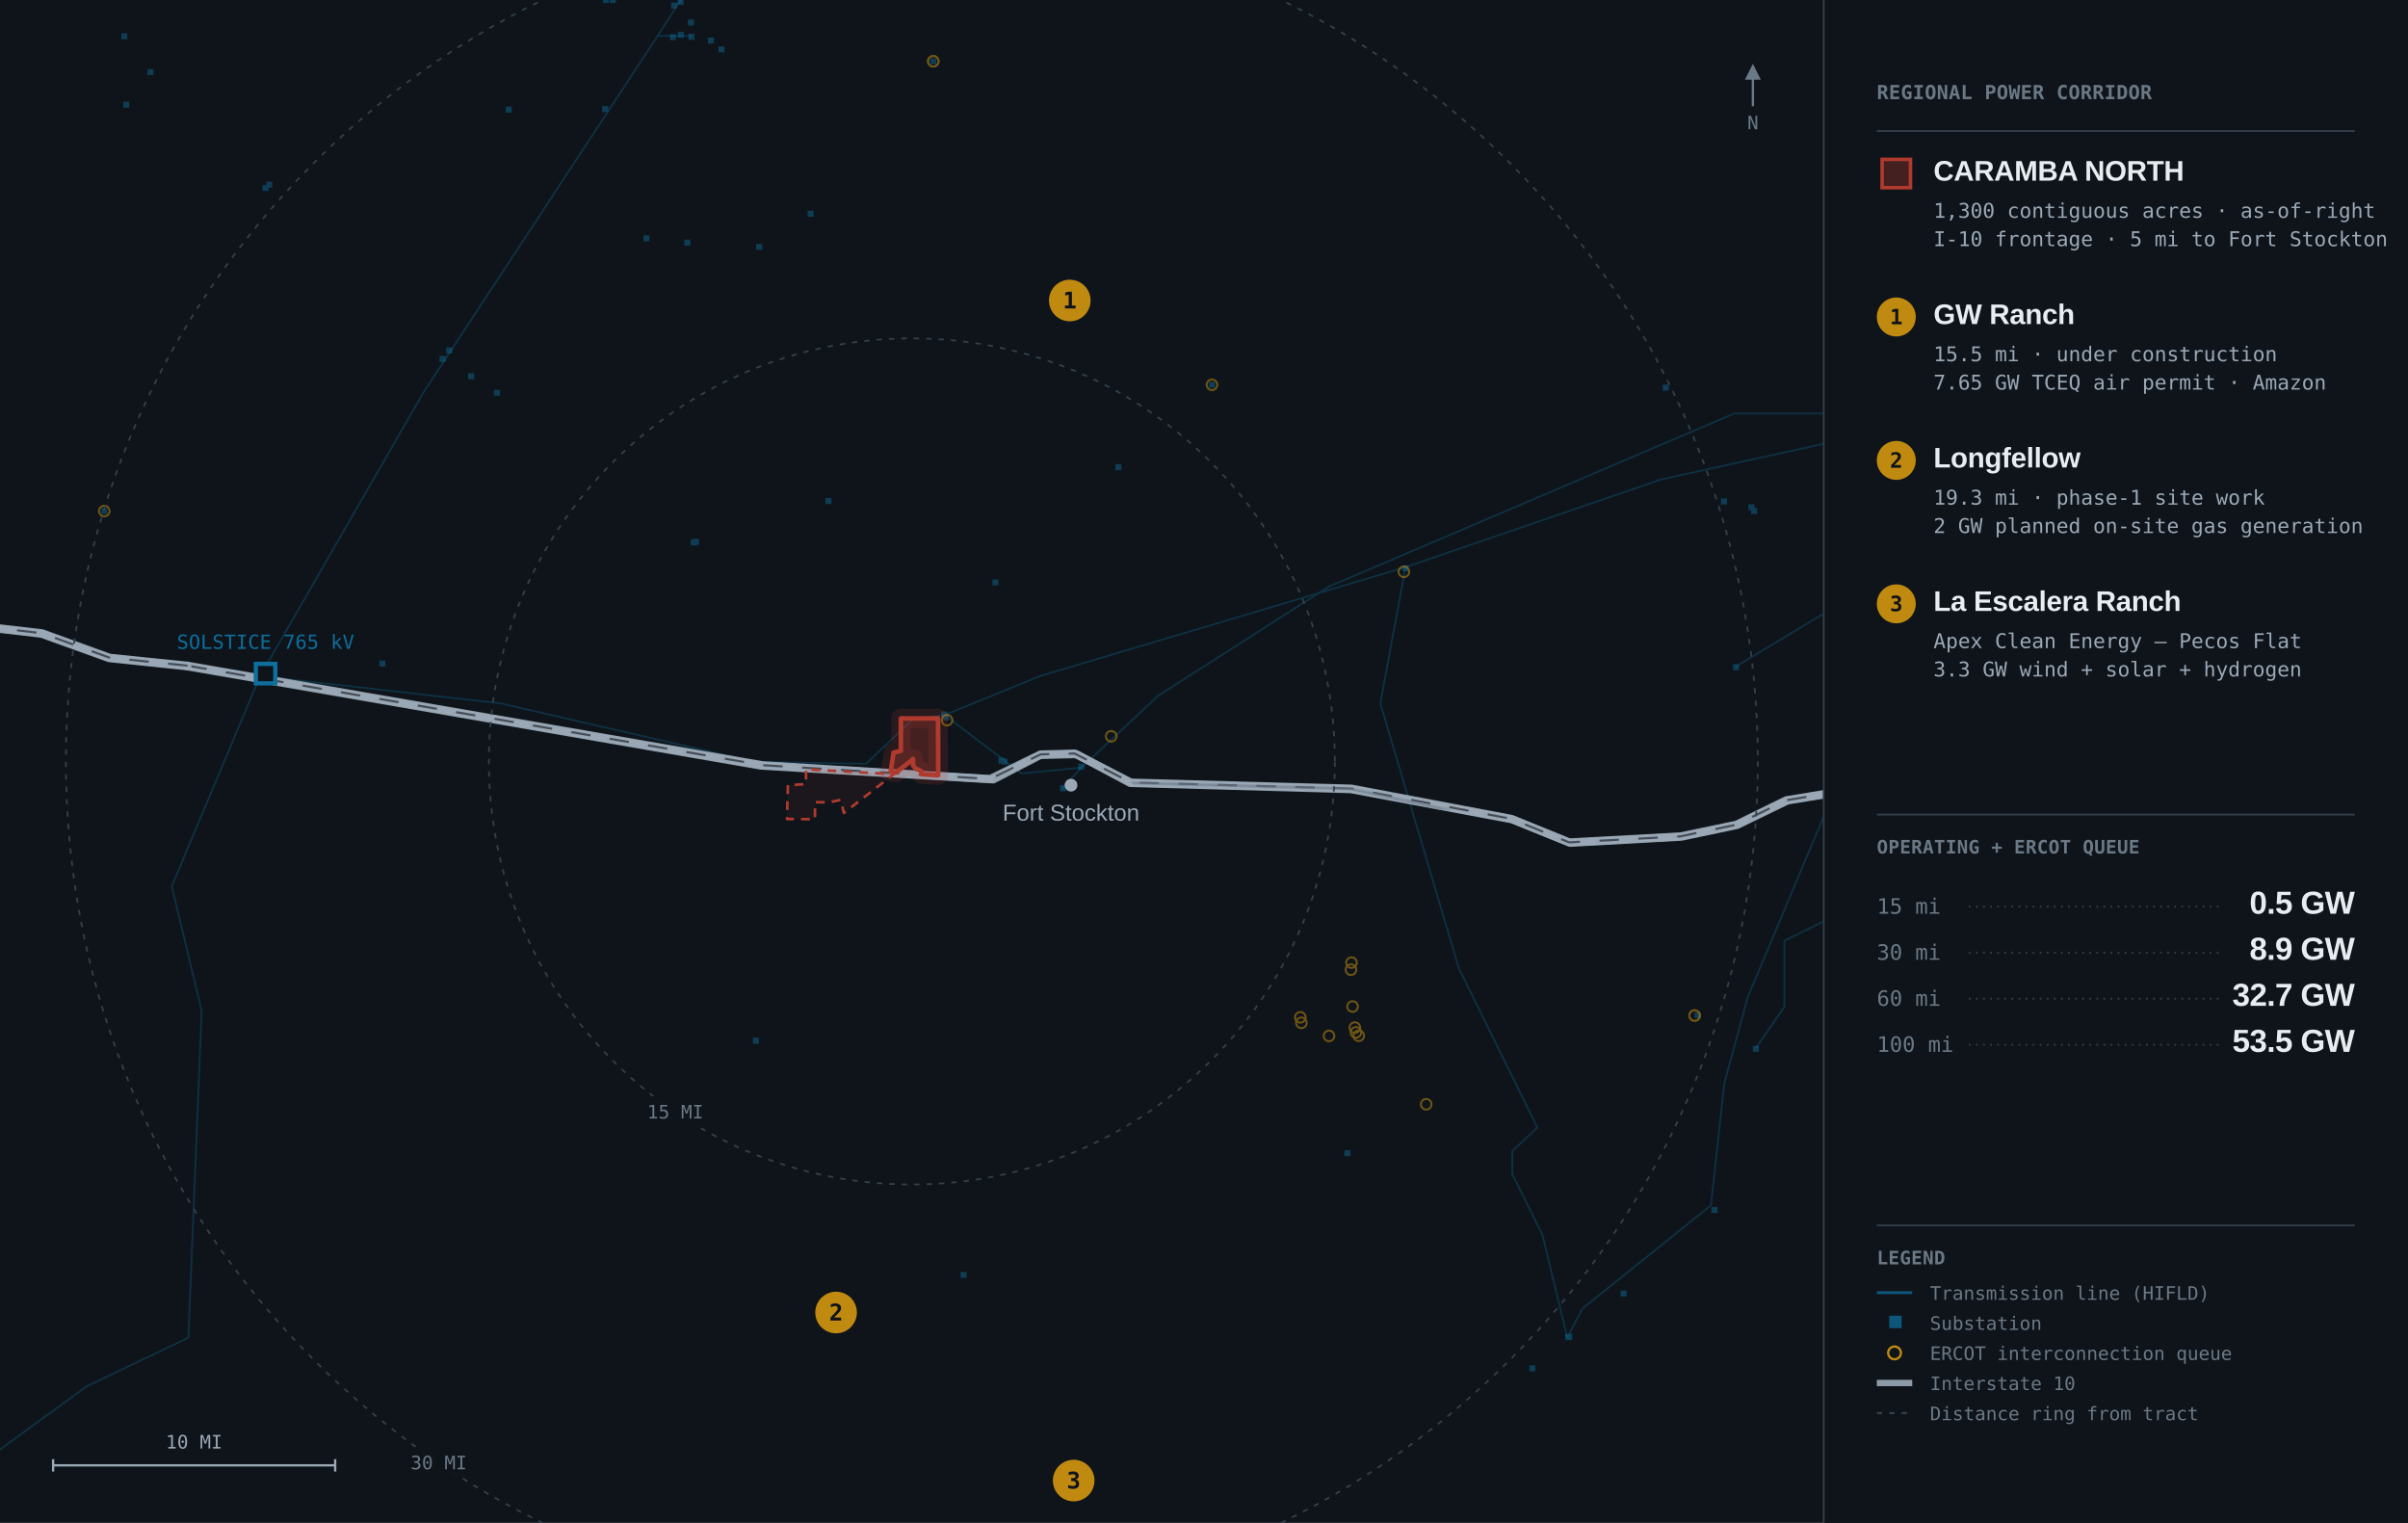
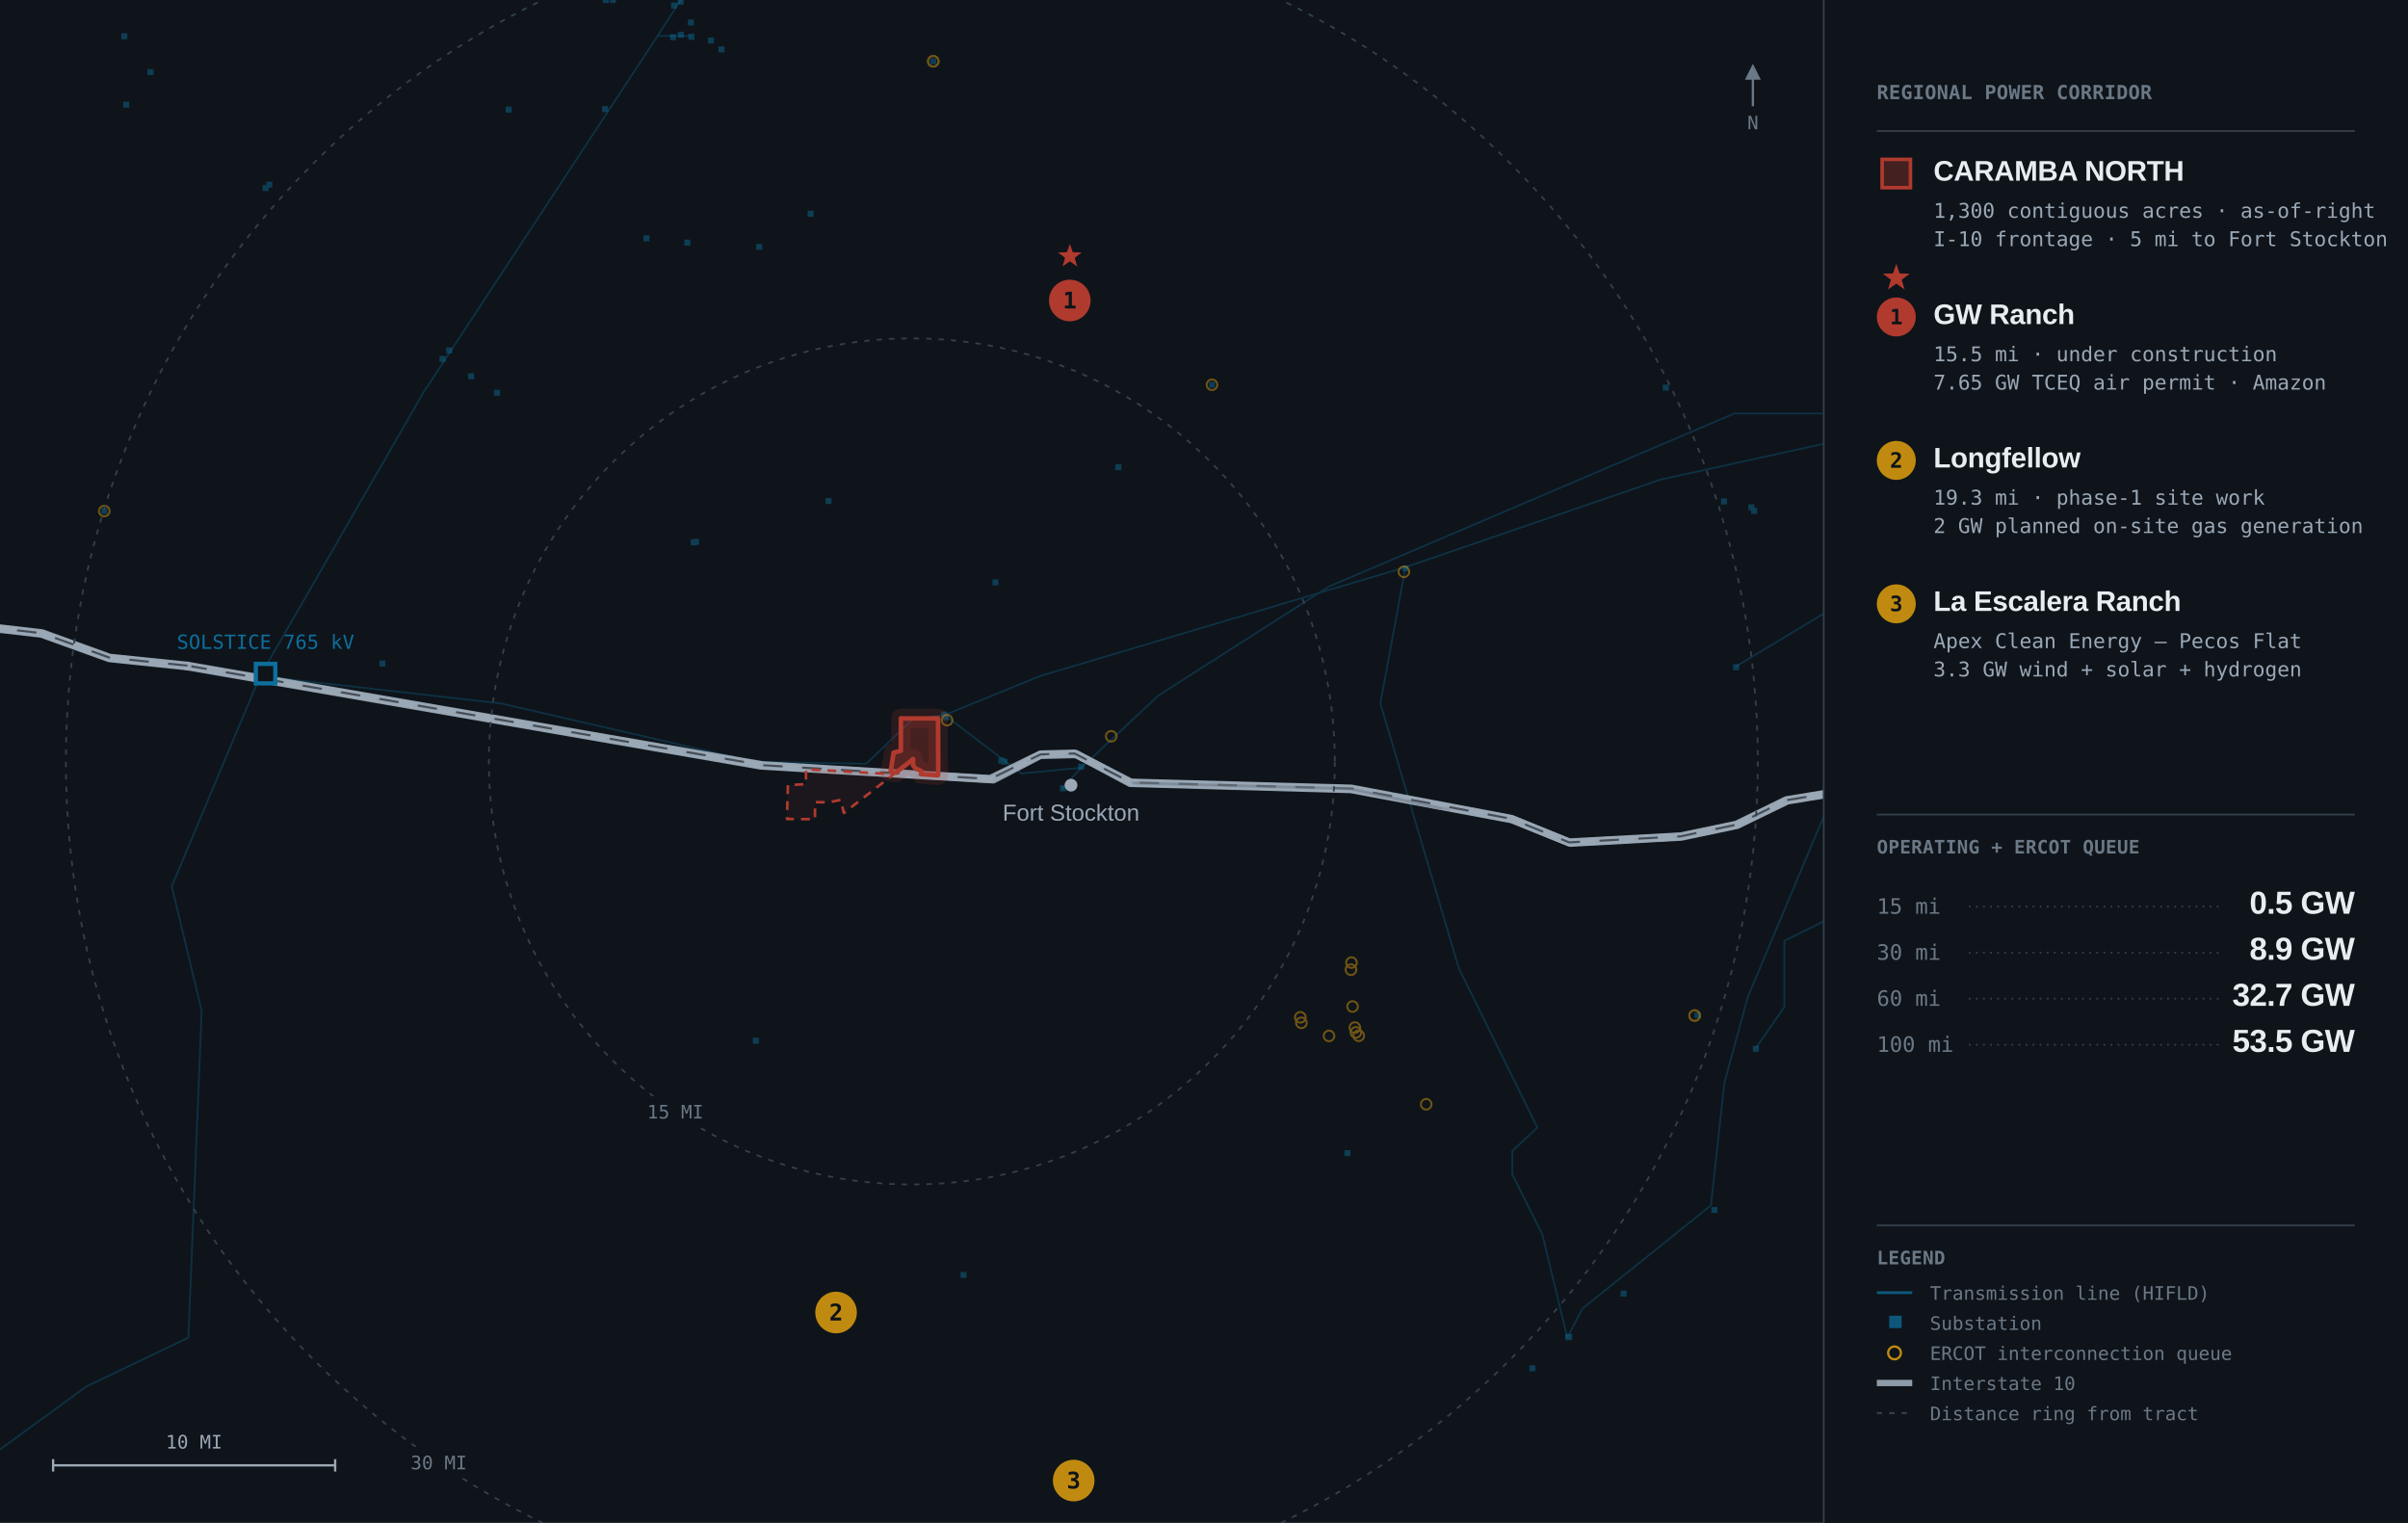
<svg xmlns="http://www.w3.org/2000/svg" viewBox="0 0 1360 860" width="1360" height="860">
  <rect width="1360" height="860" fill="#0E141A" />
  <defs>
    <clipPath id="mapclip_1360x860_54_d_3">
      <rect x="0" y="0" width="1030" height="860" />
    </clipPath>
  </defs>
  <g clip-path="url(#mapclip_1360x860_54_d_3)">
    <g stroke="#333F4B" stroke-width="1" fill="none">
      <path d="M1065.3,229.1 L1065.3,229.1 Z" />
      <path d="M1110.6,764.2 L1110.6,764.2 Z" />
    </g>
    <g stroke="#0E6E9C" stroke-width="1" fill="none" opacity="0.32">
      <path d="M1136.0,-599.5 L1143.6,-567.6 L1137.9,-551.1 L1135.1,-485.2 L1124.7,-211.6 L1128.5,-197.3" />
      <path d="M1116.2,-128.1 L1180.3,-143.4 L1455.7,-164.3 L1542.4,-158.8 L1615.0,-248.9" />
      <path d="M1128.5,-197.3 L1145.5,-135.8 L1116.2,-128.1" />
      <path d="M1128.5,-197.3 L1001.2,-161.0" />
      <path d="M28.1,-116.0 L21.5,-147.8" />
      <path d="M1100.2,48.9 L1170.9,76.3" />
      <path d="M1170.9,76.3 L1172.8,80.7" />
      <path d="M2242.0,644.5 L2219.4,602.7 L2167.6,562.0 L2144.0,519.2 L2111.0,442.3 L2085.5,343.4 L2059.1,282.9 L2059.1,260.9 L2011.0,224.7 L2011.0,204.9 L1942.2,124.7 L1584.8,134.6 L1564.1,115.9 L1524.5,121.4 L1374.6,170.8 L1258.6,164.2 L1223.7,154.4" />
      <path d="M1057.8,247.8 L1062.5,246.7 L1062.5,233.5" />
      <path d="M390.2,20.3 L371.4,20.3" />
      <path d="M991.8,591.7 L1007.8,568.6 L1007.8,531.3 L1058.7,506.0 L1083.2,507.1" />
      <path d="M1089.8,230.2 L1084.2,237.9 L1071.0,329.1 L1073.8,373.0 L1035.1,448.9" />
      <path d="M1089.8,230.2 L1138.9,112.6 L1139.8,80.7" />
      <path d="M793.8,320.3 L587.3,381.8 L533.5,403.8" />
      <path d="M885.2,755.4 L871.1,697.2 L854.1,663.1 L854.1,650.0 L868.3,636.8 L823.9,546.7 L779.6,397.2 L793.8,320.3" />
      <path d="M1209.6,45.6 L1192.6,46.7 L1170.9,76.3" />
      <path d="M146.9,381.8 L239.3,221.4 L371.4,20.3" />
      <path d="M1223.7,154.4 L1256.7,159.8 L1297.3,148.9 L1305.8,129.1 L1323.7,129.1 L1325.6,64.2 L1312.4,57.7 L1295.4,-2.8 L1251.1,-38.0 L1217.1,-152.2 L1201.1,-165.4 L1204.9,-222.6 L1176.6,-328.1 L1185.1,-387.4 L1192.6,-392.9 L1165.3,-488.5 L1148.3,-486.3 L1132.3,-546.7 L1137.9,-550.0 L1138.9,-577.5 L1126.6,-592.9" />
      <path d="M146.9,381.8 L97.0,500.5 L113.9,570.8 L106.4,755.4 L48.9,782.9 L-56.7,859.8 L-155.7,870.8 L-218.9,898.3 L-265.1,904.9 L-320.7,957.6 L-430.1,1012.6 L-460.3,1075.2" />
      <path d="M1057.8,244.5 L938.0,270.8 L793.8,320.3" />
      <path d="M885.2,755.4 L893.7,739.0 L966.3,680.7 L973.9,611.5 L987.1,563.1 L1035.1,448.9" />
      <path d="M1307.6,332.4 L1250.1,179.6 L1223.7,154.4" />
      <path d="M533.5,403.8 L576.9,436.8 L610.8,433.5" />
      <path d="M148.8,380.7 L146.9,381.8" />
      <path d="M1057.8,244.5 L1037.0,342.3" />
      <path d="M1089.8,230.2 L1100.2,48.9" />
      <path d="M1037.0,342.3 L980.5,376.3" />
      <path d="M371.4,20.3 L466.6,-128.1 L510.0,-236.8 L542.0,-246.7 L522.2,-310.5 L526.0,-318.2" />
      <path d="M1035.1,448.9 L1055.9,451.1 L1073.8,464.2 L1083.2,507.1" />
      <path d="M600.5,444.5 L610.8,433.5" />
      <path d="M1155.8,196.1 L1153.0,192.8" />
      <path d="M1089.8,230.2 L1223.7,154.4" />
      <path d="M1223.7,154.4 L1140.7,118.1 L1143.6,-38.0 L1157.7,-67.6 L1139.8,-127.0 L1116.2,-128.1" />
      <path d="M2807.8,271.9 L2794.6,286.2 L2670.1,286.2 L2670.1,269.7 L2558.8,271.9 L2558.8,288.4 L2515.5,291.7 L2433.4,276.3 L2217.5,302.7 L2175.1,356.6 L1815.9,358.7 L1798.9,341.2 L1642.4,340.1 L1620.7,330.2 L1554.7,320.3 L1544.3,311.5 L1500.9,310.4 L1478.3,321.4 L1473.6,337.9 L1457.6,336.8 L1451.9,329.1 L1396.3,337.9 L1310.5,332.4 L1306.7,348.9 L1202.0,362.0 L1184.1,352.2 L1161.5,350.0" />
      <path d="M1038.0,342.3 L1040.8,345.6" />
      <path d="M146.9,381.8 L282.7,397.2 L426.0,430.2 L489.2,431.3 L515.6,406.0 L533.5,403.8" />
      <path d="M1089.8,230.2 L1126.6,288.4 L1178.5,346.7" />
      <path d="M1062.5,233.5 L1038.0,342.3" />
      <path d="M1311.4,211.5 L1311.4,167.5 L1257.7,164.2 L1223.7,154.4" />
      <path d="M1159.6,330.2 L1161.5,350.0" />
      <path d="M1089.8,230.2 L1079.5,240.1 L1057.8,244.5" />
      <path d="M1100.2,48.9 L1103.0,-8.3 L1122.8,-92.9 L1116.2,-128.1" />
      <path d="M1116.2,-128.1 L1139.8,-127.0 L1157.7,-67.6 L1143.6,-38.0 L1145.5,96.1 L1140.7,118.1 L1223.7,154.4" />
      <path d="M1178.5,346.7 L1219.9,378.5 L1224.7,389.5 L1244.5,398.3" />
      <path d="M1089.8,230.2 L1153.0,192.8" />
      <path d="M1062.5,233.5 L979.5,233.5 L750.4,331.3 L654.2,392.8 L610.8,433.5" />
      <path d="M1089.8,230.2 L1062.5,233.5" />
      <path d="M1083.2,507.1 L1088.9,523.6" />
      <path d="M600.5,445.6 L600.5,444.5" />
      <path d="M1153.0,192.8 L1223.7,154.4" />
      <path d="M1116.2,-128.1 L1136.0,-53.3 L1139.8,80.7" />
      <path d="M1161.5,350.0 L1159.6,326.9 L1140.7,304.9 L1151.1,252.2 L1136.0,244.5 L1147.3,220.3 L1171.9,191.7 L1200.1,165.3 L1223.7,154.4" />
    </g>
    <g fill="#0E6E9C" opacity="0.45">
      <rect x="340.1" y="59.9" width="3.4" height="3.4" />
      <rect x="382.7" y="-0.7" width="3.4" height="3.4" />
      <rect x="388.8" y="19.1" width="3.4" height="3.4" />
      <rect x="285.6" y="60.2" width="3.4" height="3.4" />
      <rect x="214.3" y="373.0" width="3.4" height="3.4" />
      <rect x="144.9" y="379.8" width="3.4" height="3.4" />
      <rect x="148.6" y="373.9" width="3.4" height="3.4" />
      <rect x="148.3" y="378.7" width="3.4" height="3.4" />
      <rect x="560.5" y="327.2" width="3.4" height="3.4" />
      <rect x="456.1" y="119.0" width="3.4" height="3.4" />
      <rect x="525.4" y="32.9" width="3.4" height="3.4" />
      <rect x="83.3" y="39.0" width="3.4" height="3.4" />
      <rect x="150.4" y="102.6" width="3.4" height="3.4" />
      <rect x="939.1" y="217.2" width="3.4" height="3.4" />
      <rect x="682.8" y="215.6" width="3.4" height="3.4" />
      <rect x="466.2" y="281.2" width="3.4" height="3.4" />
      <rect x="531.6" y="401.8" width="3.4" height="3.4" />
      <rect x="598.7" y="443.5" width="3.4" height="3.4" />
      <rect x="565.6" y="428.4" width="3.4" height="3.4" />
      <rect x="608.9" y="431.3" width="3.4" height="3.4" />
      <rect x="978.8" y="375.1" width="3.4" height="3.4" />
      <rect x="1039.1" y="343.8" width="3.4" height="3.4" />
      <rect x="792.1" y="319.3" width="3.4" height="3.4" />
      <rect x="1033.1" y="447.8" width="3.4" height="3.4" />
      <rect x="990.0" y="590.6" width="3.4" height="3.4" />
      <rect x="1033.0" y="447.1" width="3.4" height="3.4" />
      <rect x="884.6" y="753.2" width="3.4" height="3.4" />
      <rect x="884.0" y="753.4" width="3.4" height="3.4" />
      <rect x="759.3" y="649.5" width="3.4" height="3.4" />
      <rect x="863.8" y="771.0" width="3.4" height="3.4" />
      <rect x="915.3" y="728.8" width="3.4" height="3.4" />
      <rect x="966.6" y="681.6" width="3.4" height="3.4" />
      <rect x="957.0" y="571.6" width="3.4" height="3.4" />
      <rect x="425.2" y="586.0" width="3.4" height="3.4" />
      <rect x="542.5" y="718.3" width="3.4" height="3.4" />
      <rect x="57.2" y="286.9" width="3.4" height="3.4" />
      <rect x="629.9" y="262.1" width="3.4" height="3.4" />
      <rect x="344.5" y="-1.7" width="3.4" height="3.4" />
      <rect x="987.5" y="284.8" width="3.4" height="3.4" />
      <rect x="382.8" y="17.9" width="3.4" height="3.4" />
      <rect x="405.8" y="26.2" width="3.4" height="3.4" />
      <rect x="378.4" y="19.3" width="3.4" height="3.4" />
      <rect x="399.8" y="21.2" width="3.4" height="3.4" />
      <rect x="388.5" y="11.0" width="3.4" height="3.4" />
      <rect x="379.0" y="1.4" width="3.4" height="3.4" />
      <rect x="340.5" y="-1.7" width="3.4" height="3.4" />
      <rect x="427.1" y="137.7" width="3.4" height="3.4" />
      <rect x="395.2" y="-6.0" width="3.4" height="3.4" />
      <rect x="69.6" y="57.4" width="3.4" height="3.4" />
      <rect x="68.5" y="18.8" width="3.4" height="3.4" />
      <rect x="148.3" y="104.5" width="3.4" height="3.4" />
      <rect x="252.0" y="196.2" width="3.4" height="3.4" />
      <rect x="363.4" y="132.9" width="3.4" height="3.4" />
      <rect x="386.5" y="135.3" width="3.4" height="3.4" />
      <rect x="248.2" y="201.0" width="3.4" height="3.4" />
      <rect x="390.1" y="304.6" width="3.4" height="3.4" />
      <rect x="391.4" y="304.3" width="3.4" height="3.4" />
      <rect x="532.4" y="403.4" width="3.4" height="3.4" />
      <rect x="63.6" y="876.4" width="3.4" height="3.4" />
      <rect x="563.9" y="427.8" width="3.4" height="3.4" />
      <rect x="279.0" y="220.1" width="3.4" height="3.4" />
      <rect x="264.4" y="210.8" width="3.4" height="3.4" />
      <rect x="972.0" y="281.5" width="3.4" height="3.4" />
      <rect x="989.0" y="286.8" width="3.4" height="3.4" />
    </g>
    <g fill="none" stroke="#C08A10" stroke-width="1.1" opacity="0.55">
      <circle cx="150.0" cy="380.4" r="3" />
      <circle cx="150.0" cy="380.4" r="3" />
      <circle cx="734.4" cy="574.5" r="3" />
      <circle cx="58.9" cy="288.6" r="3" />
      <circle cx="534.9" cy="406.7" r="3" />
      <circle cx="150.0" cy="380.4" r="3" />
      <circle cx="150.0" cy="380.4" r="3" />
      <circle cx="150.0" cy="380.4" r="3" />
      <circle cx="805.5" cy="623.6" r="3" />
      <circle cx="150.0" cy="380.4" r="3" />
      <circle cx="627.6" cy="415.8" r="3" />
      <circle cx="763.0" cy="547.6" r="3" />
      <circle cx="763.9" cy="568.4" r="3" />
      <circle cx="765.2" cy="580.3" r="3" />
      <circle cx="767.4" cy="584.9" r="3" />
      <circle cx="763.3" cy="543.6" r="3" />
      <circle cx="765.8" cy="583.0" r="3" />
      <circle cx="684.5" cy="217.3" r="3" />
      <circle cx="750.6" cy="585.0" r="3" />
      <circle cx="792.9" cy="322.9" r="3" />
      <circle cx="1034.8" cy="449.5" r="3" />
      <circle cx="1034.8" cy="449.5" r="3" />
      <circle cx="1034.8" cy="449.5" r="3" />
      <circle cx="957.1" cy="573.5" r="3" />
      <circle cx="735.0" cy="577.6" r="3" />
      <circle cx="527.1" cy="34.6" r="3" />
      <circle cx="957.1" cy="573.5" r="3" />
      <circle cx="527.1" cy="34.6" r="3" />
      <circle cx="150.0" cy="380.4" r="3" />
      <circle cx="150.0" cy="380.4" r="3" />
    </g>
    <path d="M710.1,-378.1 L676.9,-356.0 L638.2,-343.6 L605.7,-312.2 L582.1,-305.7 L543.1,-308.4 L422.6,-267.5 L359.7,-255.6 L178.1,-197.1 L160.2,-185.6 L124.1,-145.4" fill="none" stroke="#6B7885" stroke-width="1.4" opacity="0.38" stroke-linecap="round" stroke-linejoin="round" />
    <path d="M123.9,-145.5 L159.9,-185.6 L177.7,-197.2 L360.2,-256.0 L422.1,-267.6 L543.5,-308.9 L582.1,-305.9 L606.2,-312.6 L637.5,-343.4 L675.2,-355.5 L710.1,-378.3" fill="none" stroke="#6B7885" stroke-width="1.4" opacity="0.38" stroke-linecap="round" stroke-linejoin="round" />
    <path d="M-137.6,329.4 L-167.1,322.9" fill="none" stroke="#6B7885" stroke-width="1.4" opacity="0.38" stroke-linecap="round" stroke-linejoin="round" />
    <path d="M-137.4,329.8 L-165.0,323.7" fill="none" stroke="#6B7885" stroke-width="1.4" opacity="0.38" stroke-linecap="round" stroke-linejoin="round" />
    <path d="M443.5,432.9 L559.2,439.9 L587.7,426.0 L606.9,425.5 L638.8,441.9 L762.4,445.2 L818.3,457.2" fill="none" stroke="#6B7885" stroke-width="1.4" opacity="0.38" stroke-linecap="round" stroke-linejoin="round" />
    <path d="M814.0,456.8 L762.0,445.6 L638.3,442.2 L607.1,425.9 L587.5,426.4 L561.0,440.2 L443.9,433.4" fill="none" stroke="#6B7885" stroke-width="1.4" opacity="0.38" stroke-linecap="round" stroke-linejoin="round" />
    <path d="M-505.0,228.2 L-475.1,179.7 L-442.7,160.3 L-337.8,60.3 L-314.7,28.1 L-208.9,-49.3 L-33.8,-122.8 L21.8,-111.3 L51.7,-124.3 L82.6,-126.1 L115.8,-137.5 L124.1,-145.4" fill="none" stroke="#6B7885" stroke-width="1.4" opacity="0.38" stroke-linecap="round" stroke-linejoin="round" />
    <path d="M-508.7,225.8 L-498.1,216.9 L-475.7,179.9 L-442.6,159.8 L-338.0,60.0 L-313.4,26.6 L-209.1,-49.4 L-33.3,-123.2 L21.4,-111.5 L51.7,-124.5 L83.4,-126.6 L116.2,-137.9 L123.9,-145.5" fill="none" stroke="#6B7885" stroke-width="1.4" opacity="0.38" stroke-linecap="round" stroke-linejoin="round" />
    <path d="M105.6,376.3 L61.6,371.7 L23.3,357.9 L-40.5,350.5 L-208.1,314.6 L-254.5,310.2 L-309.6,316.5 L-390.2,274.9 L-425.8,270.2 L-456.6,243.3 L-486.9,228.1 L-499.3,225.7 L-517.0,232.0" fill="none" stroke="#9BA8B6" stroke-width="4.5" opacity="0.92" stroke-linecap="round" stroke-linejoin="round" />
    <path d="M105.6,376.3 L61.6,371.7 L23.3,357.9 L-40.5,350.5 L-208.1,314.6 L-254.5,310.2 L-309.6,316.5 L-390.2,274.9 L-425.8,270.2 L-456.6,243.3 L-486.9,228.1 L-499.3,225.7 L-517.0,232.0" fill="none" stroke="#0E141A" stroke-width="1.2" opacity="0.6" stroke-dasharray="11 11" />
    <path d="M1613.6,633.9 L1582.4,610.0 L1534.5,601.1 L1491.4,580.2 L1477.5,570.1 L1465.0,547.8 L1435.9,529.5 L1424.7,514.6 L1343.3,466.5 L1279.8,442.7 L1184.9,442.1 L1163.7,450.0 L1143.6,450.2 L1112.5,439.4 L1093.6,438.3 L1009.5,452.1 L981.1,465.9 L949.8,472.5 L886.9,476.0 L853.9,462.7 L762.9,445.7 L638.3,442.2 L608.0,425.9 L587.5,426.4 L561.0,440.2 L429.7,432.4 L105.6,376.3" fill="none" stroke="#9BA8B6" stroke-width="4.5" opacity="0.92" stroke-linecap="round" stroke-linejoin="round" />
    <path d="M1613.6,633.9 L1582.4,610.0 L1534.5,601.1 L1491.4,580.2 L1477.5,570.1 L1465.0,547.8 L1435.9,529.5 L1424.7,514.6 L1343.3,466.5 L1279.8,442.7 L1184.9,442.1 L1163.7,450.0 L1143.6,450.2 L1112.5,439.4 L1093.6,438.3 L1009.5,452.1 L981.1,465.9 L949.8,472.5 L886.9,476.0 L853.9,462.7 L762.9,445.7 L638.3,442.2 L608.0,425.9 L587.5,426.4 L561.0,440.2 L429.7,432.4 L105.6,376.3" fill="none" stroke="#0E141A" stroke-width="1.2" opacity="0.6" stroke-dasharray="11 11" />
    <path d="M105.9,375.9 L430.7,432.1 L559.2,439.9 L587.7,426.0 L606.9,425.5 L638.8,441.9 L763.3,445.3 L853.6,462.4 L886.2,475.7 L949.1,472.3 L980.7,465.7 L1008.8,451.9 L1093.8,437.9 L1143.6,449.8 L1162.8,449.7 L1185.0,441.7 L1280.3,442.3 L1343.0,465.8 L1425.2,514.5 L1436.0,529.1 L1465.0,547.2 L1477.5,569.5 L1491.8,579.9 L1535.2,600.9 L1582.9,609.8 L1613.6,633.7" fill="none" stroke="#9BA8B6" stroke-width="4.5" opacity="0.92" stroke-linecap="round" stroke-linejoin="round" />
    <path d="M105.9,375.9 L430.7,432.1 L559.2,439.9 L587.7,426.0 L606.9,425.5 L638.8,441.9 L763.3,445.3 L853.6,462.4 L886.2,475.7 L949.1,472.3 L980.7,465.7 L1008.8,451.9 L1093.8,437.9 L1143.6,449.8 L1162.8,449.7 L1185.0,441.7 L1280.3,442.3 L1343.0,465.8 L1425.2,514.5 L1436.0,529.1 L1465.0,547.2 L1477.5,569.5 L1491.8,579.9 L1535.2,600.9 L1582.9,609.8 L1613.6,633.7" fill="none" stroke="#0E141A" stroke-width="1.2" opacity="0.6" stroke-dasharray="11 11" />
    <path d="M105.9,375.9 L61.9,371.4 L23.8,357.6 L-41.2,350.0 L-209.6,314.0 L-255.2,309.8 L-309.6,316.1 L-390.2,274.4 L-425.5,269.9 L-448.7,246.8 L-486.6,227.9 L-504.2,224.3 L-517.9,231.3" fill="none" stroke="#9BA8B6" stroke-width="4.5" opacity="0.92" stroke-linecap="round" stroke-linejoin="round" />
    <path d="M105.9,375.9 L61.9,371.4 L23.8,357.6 L-41.2,350.0 L-209.6,314.0 L-255.2,309.8 L-309.6,316.1 L-390.2,274.4 L-425.5,269.9 L-448.7,246.8 L-486.6,227.9 L-504.2,224.3 L-517.9,231.3" fill="none" stroke="#0E141A" stroke-width="1.2" opacity="0.6" stroke-dasharray="11 11" />
    <path d="M814.0,456.8 L762.0,445.6 L640.3,442.4" fill="none" stroke="#6B7885" stroke-width="1.4" opacity="0.38" stroke-linecap="round" stroke-linejoin="round" />
    <path d="M818.3,457.2 L762.4,445.2 L639.5,441.9" fill="none" stroke="#6B7885" stroke-width="1.4" opacity="0.38" stroke-linecap="round" stroke-linejoin="round" />
    <circle cx="515.0" cy="430.0" r="238.9" fill="none" stroke="#333F4B" stroke-width="1" stroke-dasharray="3 4" />
    <rect x="362.4" y="619.0" width="38" height="17" rx="2" fill="#0E141A" opacity="0.92" />
    <text x="381.4" y="628.0" font-family="IBM Plex Mono, SFMono-Regular, Consolas, monospace" font-size="10.5" fill="#6B7885" text-anchor="middle" dominant-baseline="central" letter-spacing="0.05">15 MI</text>
    <circle cx="515.0" cy="430.0" r="477.8" fill="none" stroke="#333F4B" stroke-width="1" stroke-dasharray="3 4" />
    <rect x="228.8" y="817.1" width="38" height="17" rx="2" fill="#0E141A" opacity="0.92" />
    <text x="247.8" y="826.1" font-family="IBM Plex Mono, SFMono-Regular, Consolas, monospace" font-size="10.5" fill="#6B7885" text-anchor="middle" dominant-baseline="central" letter-spacing="0.05">30 MI</text>
    <path d="M445.0,443.4 L444.7,452.9 L444.5,462.5 L460.3,462.6 L460.3,453.0 L468.1,453.1 L474.8,451.7 L476.6,459.1 L504.8,437.2 L455.2,434.4 L455.2,442.8 L445.0,443.4 L445.0,443.4 Z" fill="#B03A2E" fill-opacity="0.09" stroke="#B03A2E" stroke-width="1.5" stroke-linejoin="round" stroke-dasharray="5 4" />
    <path d="M506.0,436.3 L514.0,430.1 L515.7,428.6 L515.7,432.3 L517.2,434.1 L518.8,434.7 L520.4,435.5 L520.4,437.2 L529.8,437.8 L529.9,434.5 L529.8,405.7 L508.8,405.7 L508.8,424.0 L504.7,425.0 L503.0,435.9 L506.0,436.3 L506.0,436.3 Z" fill="none" stroke="#B03A2E" stroke-width="11" opacity="0.16" stroke-linejoin="round" />
    <path d="M506.0,436.3 L514.0,430.1 L515.7,428.6 L515.7,432.3 L517.2,434.1 L518.8,434.7 L520.4,435.5 L520.4,437.2 L529.8,437.8 L529.9,434.5 L529.8,405.7 L508.8,405.7 L508.8,424.0 L504.7,425.0 L503.0,435.9 L506.0,436.3 L506.0,436.3 Z" fill="#B03A2E" fill-opacity="0.34" stroke="#B03A2E" stroke-width="2.6" stroke-linejoin="round" />
    <circle cx="604.9" cy="443.4" r="3.6" fill="#9BA8B6" />
    <text x="604.9" y="463.4" font-family="IBM Plex Sans, Helvetica Neue, Arial, sans-serif" font-size="13" font-weight="500" fill="#9BA8B6" text-anchor="middle">Fort Stockton</text>
    <rect x="144.5" y="374.9" width="11" height="11" fill="#0E141A" stroke="#0E6E9C" stroke-width="2.4" />
    <text x="150.0" y="366.4" font-family="IBM Plex Mono, SFMono-Regular, Consolas, monospace" font-size="11" font-weight="500" fill="#0E6E9C" text-anchor="middle" letter-spacing="0.06">SOLSTICE 765 kV</text>
-     <circle cx="604.2" cy="169.7" r="13" fill="#C08A10" stroke="#0E141A" stroke-width="2.5" />
+     <path d="M604.24,135.24 L606.48,141.66 L613.28,141.80 L607.86,145.91 L609.83,152.42 L604.24,148.54 L598.66,152.42 L600.63,145.91 L595.21,141.80 L602.01,141.66 Z" fill="#B03A2E" stroke="#0E141A" stroke-width="1.6" stroke-linejoin="round" />
+     <circle cx="604.2" cy="169.7" r="13" fill="#B03A2E" stroke="#0E141A" stroke-width="2.5" />
    <text x="604.2" y="169.7" font-family="IBM Plex Mono, SFMono-Regular, Consolas, monospace" font-size="13" font-weight="600" fill="#0E141A" text-anchor="middle" dominant-baseline="central">1</text>
    <circle cx="472.2" cy="741.2" r="13" fill="#C08A10" stroke="#0E141A" stroke-width="2.5" />
    <text x="472.2" y="741.2" font-family="IBM Plex Mono, SFMono-Regular, Consolas, monospace" font-size="13" font-weight="600" fill="#0E141A" text-anchor="middle" dominant-baseline="central">2</text>
    <circle cx="606.4" cy="836.1" r="13" fill="#C08A10" stroke="#0E141A" stroke-width="2.5" />
    <text x="606.4" y="836.1" font-family="IBM Plex Mono, SFMono-Regular, Consolas, monospace" font-size="13" font-weight="600" fill="#0E141A" text-anchor="middle" dominant-baseline="central">3</text>
    <g>
      <path d="M30,824 L30,831 M30,827.5 L189.3,827.5 M189.3,824 L189.3,831" stroke="#9BA8B6" stroke-width="1.3" fill="none" />
      <text x="109.6" y="818.0" font-family="IBM Plex Mono, SFMono-Regular, Consolas, monospace" font-size="10.5" fill="#9BA8B6" text-anchor="middle" letter-spacing="0.08">10 MI</text>
    </g>
    <g>
      <path d="M990,60 L990,38" stroke="#6B7885" stroke-width="1.3" />
      <path d="M985.5,45 L990,36 L994.5,45 Z" fill="#6B7885" />
      <text x="990" y="73" font-family="IBM Plex Mono, SFMono-Regular, Consolas, monospace" font-size="10.5" fill="#6B7885" text-anchor="middle" letter-spacing="0.08">N</text>
    </g>
  </g>
  <rect x="1030" y="0" width="330" height="860" fill="#0E141A" />
  <line x1="1030" y1="0" x2="1030" y2="860" stroke="#333F4B" stroke-width="1" />
  <text x="1060" y="56" font-family="IBM Plex Mono, SFMono-Regular, Consolas, monospace" font-size="11" font-weight="600" fill="#6B7885" letter-spacing="0.14">REGIONAL POWER CORRIDOR</text>
  <line x1="1060" y1="74" x2="1330" y2="74" stroke="#333F4B" stroke-width="1" />
  <rect x="1063" y="90" width="16" height="16" fill="#B03A2E" fill-opacity="0.34" stroke="#B03A2E" stroke-width="2" />
  <text x="1092" y="102" font-family="IBM Plex Sans, Helvetica Neue, Arial, sans-serif" font-size="16" font-weight="600" fill="#E8EDF2" letter-spacing="-0.15">CARAMBA NORTH</text>
  <text x="1092" y="123" font-family="IBM Plex Mono, SFMono-Regular, Consolas, monospace" font-size="11.5" fill="#9BA8B6" letter-spacing="0.01">1,300 contiguous acres · as-of-right</text>
  <text x="1092" y="139" font-family="IBM Plex Mono, SFMono-Regular, Consolas, monospace" font-size="11.5" fill="#9BA8B6" letter-spacing="0.01">I-10 frontage · 5 mi to Fort Stockton</text>
-   <circle cx="1071" cy="179" r="11" fill="#C08A10" />
+   <path d="M1071.00,149.00 L1072.88,154.41 L1078.61,154.53 L1074.04,157.99 L1075.70,163.47 L1071.00,160.20 L1066.30,163.47 L1067.96,157.99 L1063.39,154.53 L1069.12,154.41 Z" fill="#B03A2E" />
+   <circle cx="1071" cy="179" r="11" fill="#B03A2E" />
  <text x="1071" y="179" font-family="IBM Plex Mono, SFMono-Regular, Consolas, monospace" font-size="12" font-weight="600" fill="#0E141A" text-anchor="middle" dominant-baseline="central">1</text>
  <text x="1092" y="183" font-family="IBM Plex Sans, Helvetica Neue, Arial, sans-serif" font-size="16" font-weight="600" fill="#E8EDF2" letter-spacing="-0.15">GW Ranch</text>
  <text x="1092" y="204" font-family="IBM Plex Mono, SFMono-Regular, Consolas, monospace" font-size="11.5" fill="#9BA8B6" letter-spacing="0.01">15.5 mi · under construction</text>
  <text x="1092" y="220" font-family="IBM Plex Mono, SFMono-Regular, Consolas, monospace" font-size="11.5" fill="#9BA8B6" letter-spacing="0.01">7.65 GW TCEQ air permit · Amazon</text>
  <circle cx="1071" cy="260" r="11" fill="#C08A10" />
  <text x="1071" y="260" font-family="IBM Plex Mono, SFMono-Regular, Consolas, monospace" font-size="12" font-weight="600" fill="#0E141A" text-anchor="middle" dominant-baseline="central">2</text>
  <text x="1092" y="264" font-family="IBM Plex Sans, Helvetica Neue, Arial, sans-serif" font-size="16" font-weight="600" fill="#E8EDF2" letter-spacing="-0.15">Longfellow</text>
  <text x="1092" y="285" font-family="IBM Plex Mono, SFMono-Regular, Consolas, monospace" font-size="11.5" fill="#9BA8B6" letter-spacing="0.01">19.3 mi · phase-1 site work</text>
  <text x="1092" y="301" font-family="IBM Plex Mono, SFMono-Regular, Consolas, monospace" font-size="11.5" fill="#9BA8B6" letter-spacing="0.01">2 GW planned on-site gas generation</text>
  <circle cx="1071" cy="341" r="11" fill="#C08A10" />
  <text x="1071" y="341" font-family="IBM Plex Mono, SFMono-Regular, Consolas, monospace" font-size="12" font-weight="600" fill="#0E141A" text-anchor="middle" dominant-baseline="central">3</text>
  <text x="1092" y="345" font-family="IBM Plex Sans, Helvetica Neue, Arial, sans-serif" font-size="16" font-weight="600" fill="#E8EDF2" letter-spacing="-0.15">La Escalera Ranch</text>
  <text x="1092" y="366" font-family="IBM Plex Mono, SFMono-Regular, Consolas, monospace" font-size="11.5" fill="#9BA8B6" letter-spacing="0.01">Apex Clean Energy — Pecos Flat</text>
  <text x="1092" y="382" font-family="IBM Plex Mono, SFMono-Regular, Consolas, monospace" font-size="11.5" fill="#9BA8B6" letter-spacing="0.01">3.3 GW wind + solar + hydrogen</text>
  <line x1="1060" y1="460" x2="1330" y2="460" stroke="#333F4B" stroke-width="1" />
  <text x="1060" y="482" font-family="IBM Plex Mono, SFMono-Regular, Consolas, monospace" font-size="10.5" font-weight="600" fill="#6B7885" letter-spacing="0.14">OPERATING + ERCOT QUEUE</text>
  <text x="1060" y="516" font-family="IBM Plex Mono, SFMono-Regular, Consolas, monospace" font-size="12" fill="#6B7885">15 mi</text>
  <text x="1330" y="516" font-family="IBM Plex Sans, Helvetica Neue, Arial, sans-serif" font-size="18" font-weight="600" fill="#E8EDF2" text-anchor="end" letter-spacing="-0.3">0.5 GW</text>
  <line x1="1112" y1="512" x2="1256" y2="512" stroke="#333F4B" stroke-width="1" stroke-dasharray="1 3" />
  <text x="1060" y="542" font-family="IBM Plex Mono, SFMono-Regular, Consolas, monospace" font-size="12" fill="#6B7885">30 mi</text>
  <text x="1330" y="542" font-family="IBM Plex Sans, Helvetica Neue, Arial, sans-serif" font-size="18" font-weight="600" fill="#E8EDF2" text-anchor="end" letter-spacing="-0.3">8.9 GW</text>
  <line x1="1112" y1="538" x2="1256" y2="538" stroke="#333F4B" stroke-width="1" stroke-dasharray="1 3" />
  <text x="1060" y="568" font-family="IBM Plex Mono, SFMono-Regular, Consolas, monospace" font-size="12" fill="#6B7885">60 mi</text>
  <text x="1330" y="568" font-family="IBM Plex Sans, Helvetica Neue, Arial, sans-serif" font-size="18" font-weight="600" fill="#E8EDF2" text-anchor="end" letter-spacing="-0.3">32.7 GW</text>
  <line x1="1112" y1="564" x2="1256" y2="564" stroke="#333F4B" stroke-width="1" stroke-dasharray="1 3" />
  <text x="1060" y="594" font-family="IBM Plex Mono, SFMono-Regular, Consolas, monospace" font-size="12" fill="#6B7885">100 mi</text>
  <text x="1330" y="594" font-family="IBM Plex Sans, Helvetica Neue, Arial, sans-serif" font-size="18" font-weight="600" fill="#E8EDF2" text-anchor="end" letter-spacing="-0.3">53.5 GW</text>
  <line x1="1112" y1="590" x2="1256" y2="590" stroke="#333F4B" stroke-width="1" stroke-dasharray="1 3" />
  <line x1="1060" y1="692" x2="1330" y2="692" stroke="#333F4B" stroke-width="1" />
  <text x="1060" y="714" font-family="IBM Plex Mono, SFMono-Regular, Consolas, monospace" font-size="10.5" font-weight="600" fill="#6B7885" letter-spacing="0.14">LEGEND</text>
  <path d="M1060,730 L1080,730" stroke="#0E6E9C" stroke-width="1.6" opacity="0.75" />
  <text x="1090" y="734" font-family="IBM Plex Mono, SFMono-Regular, Consolas, monospace" font-size="10.5" fill="#6B7885">Transmission line (HIFLD)</text>
  <rect x="1067" y="743" width="7" height="7" fill="#0E6E9C" opacity="0.75" />
  <text x="1090" y="751" font-family="IBM Plex Mono, SFMono-Regular, Consolas, monospace" font-size="10.5" fill="#6B7885">Substation</text>
  <circle cx="1070" cy="764" r="3.6" fill="none" stroke="#C08A10" stroke-width="1.3" />
  <text x="1090" y="768" font-family="IBM Plex Mono, SFMono-Regular, Consolas, monospace" font-size="10.5" fill="#6B7885">ERCOT interconnection queue</text>
  <path d="M1060,781 L1080,781" stroke="#9BA8B6" stroke-width="3.6" opacity="0.9" />
  <text x="1090" y="785" font-family="IBM Plex Mono, SFMono-Regular, Consolas, monospace" font-size="10.5" fill="#6B7885">Interstate 10</text>
  <path d="M1060,798 L1080,798" stroke="#333F4B" stroke-width="1.2" stroke-dasharray="3 4" />
  <text x="1090" y="802" font-family="IBM Plex Mono, SFMono-Regular, Consolas, monospace" font-size="10.5" fill="#6B7885">Distance ring from tract</text>
</svg>
